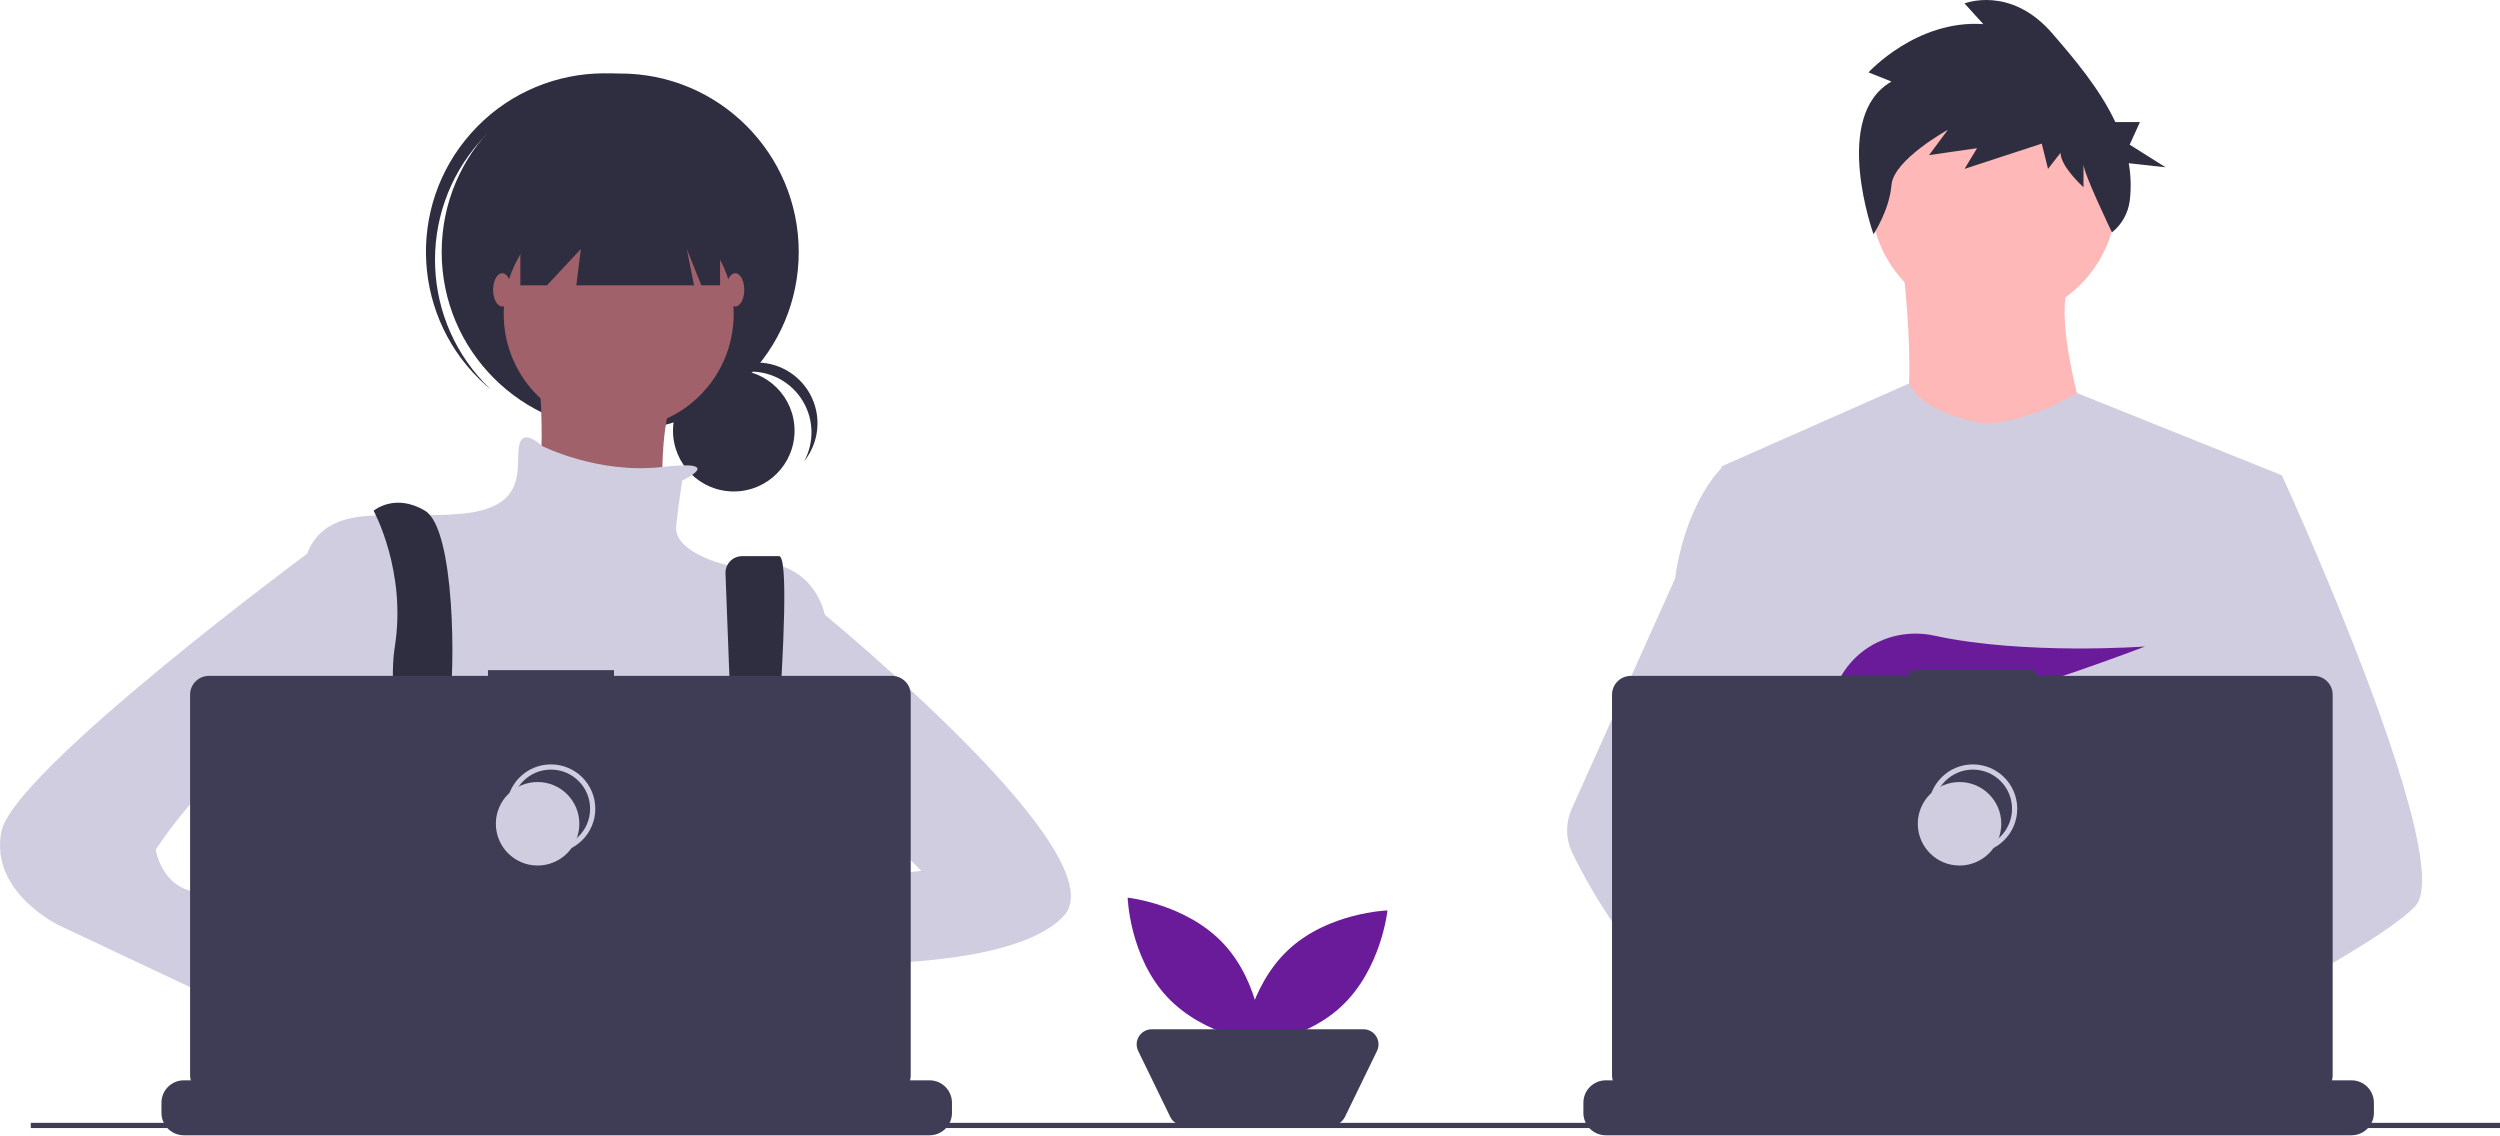
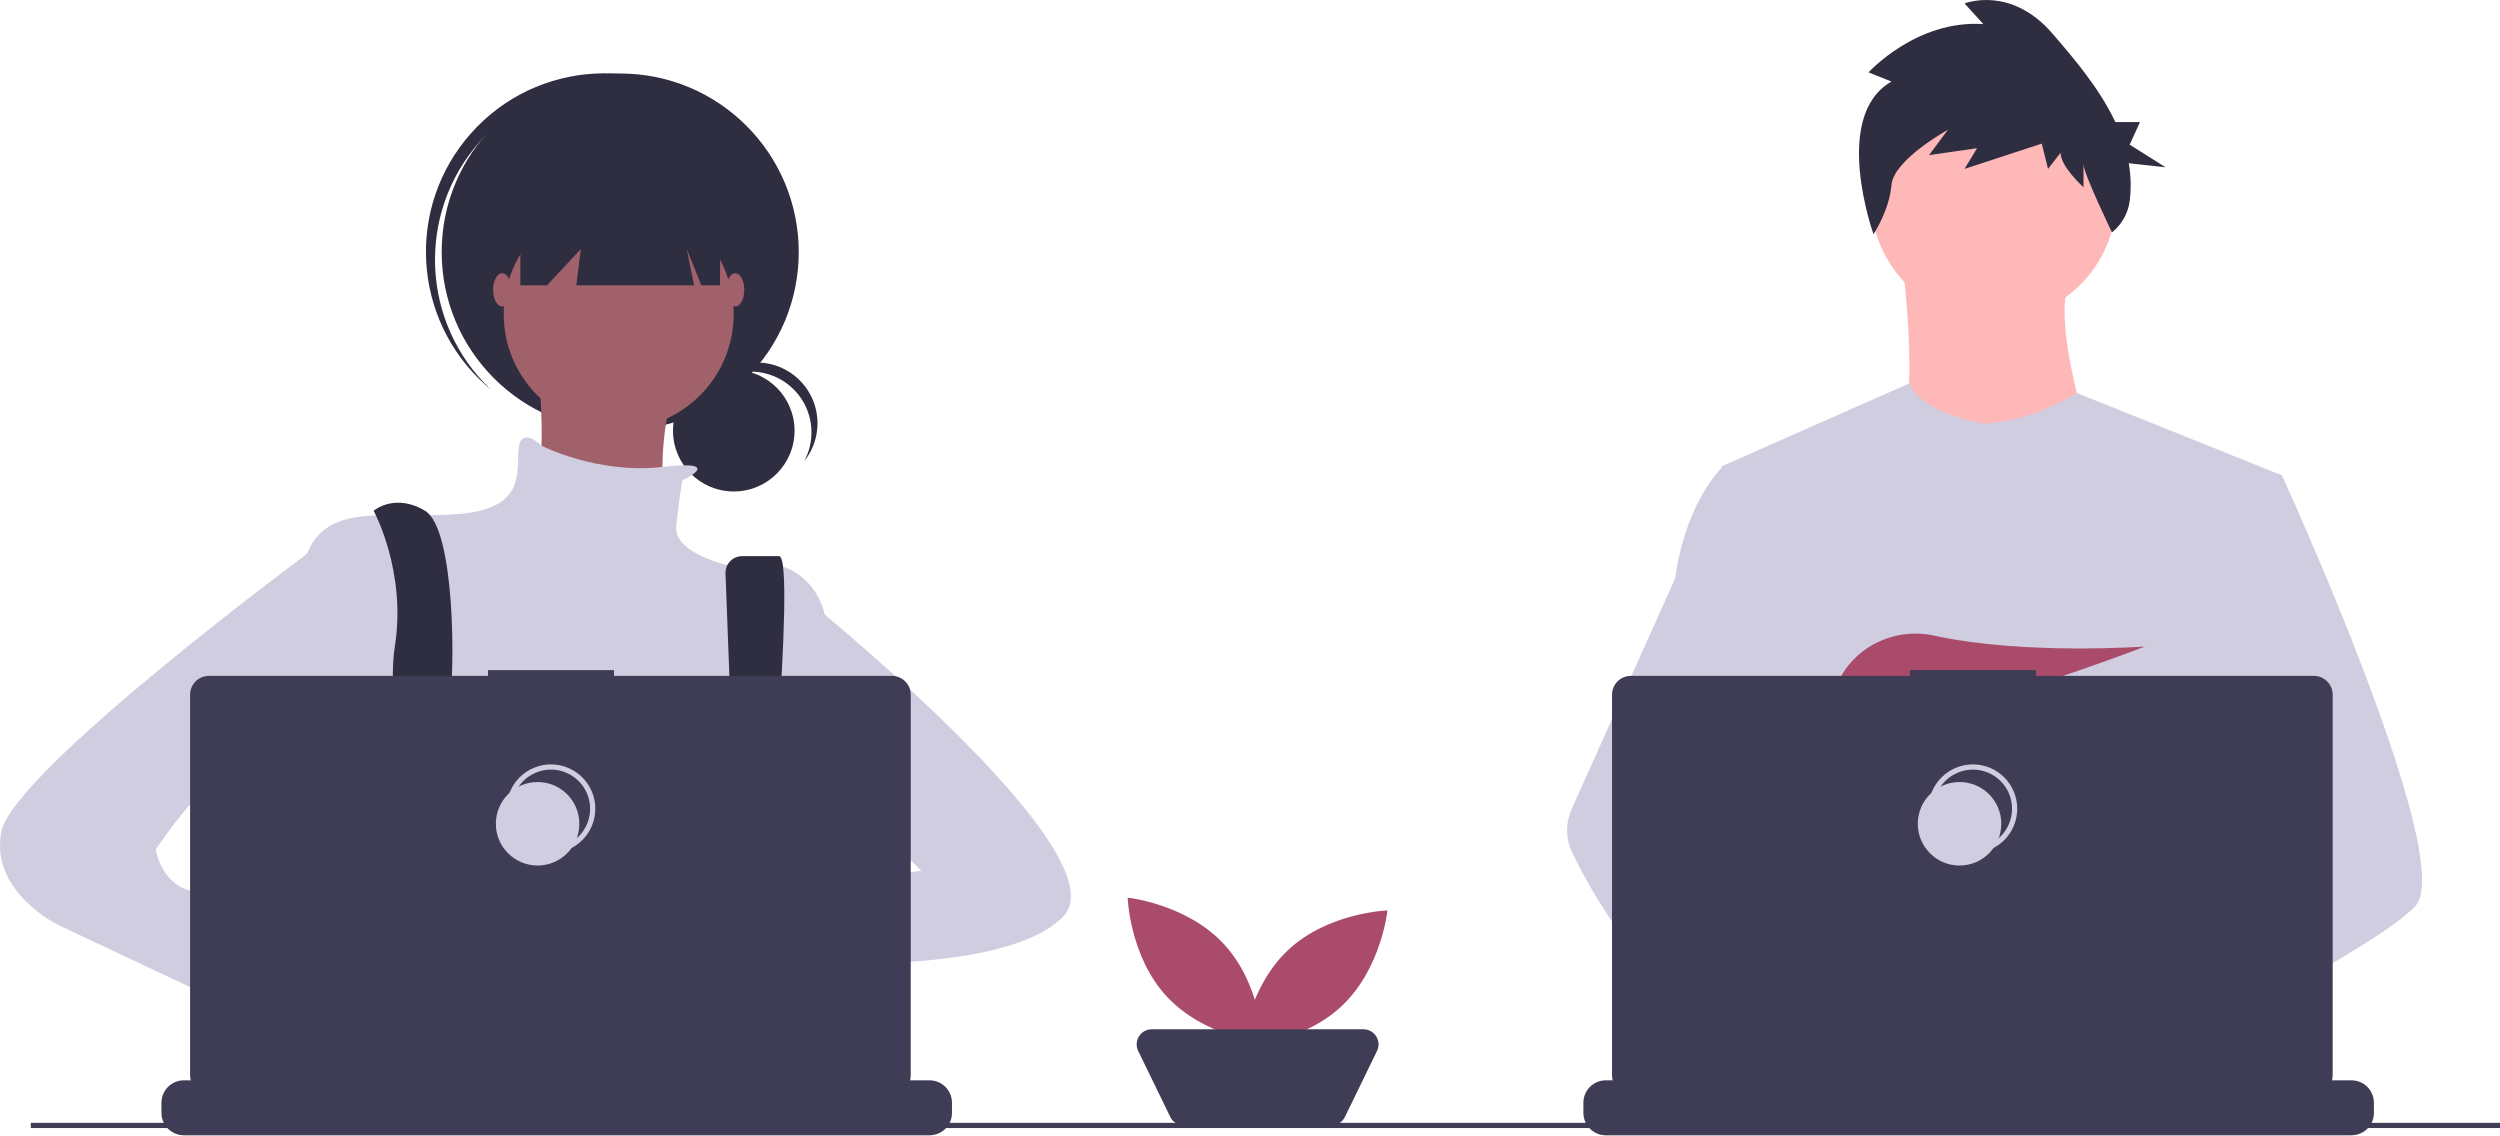
<svg xmlns="http://www.w3.org/2000/svg" id="af24c1d2-8586-4e6b-81b3-4cf1a6f0777f" data-name="Layer 1" width="961.845" height="436.795" viewBox="0 0 961.845 436.795">
-   <path d="M586.947,565.136c14.376,15.426,15.119,38.1,15.119,38.1s-22.565-2.338-36.941-17.764-15.119-38.1-15.119-38.1S572.571,549.71,586.947,565.136Z" transform="translate(-116.1547 -202)" fill="#6a1b9a" />
-   <path d="M632.204,589.215c-15.426,14.376-38.1,15.119-38.1,15.119s2.338-22.565,17.764-36.941,38.1-15.119,38.1-15.119S647.63,574.839,632.204,589.215Z" transform="translate(-116.1547 -202)" fill="#6a1b9a" />
+   <path d="M586.947,565.136c14.376,15.426,15.119,38.1,15.119,38.1s-22.565-2.338-36.941-17.764-15.119-38.1-15.119-38.1S572.571,549.71,586.947,565.136Z" transform="translate(-116.1547 -202)" fill="#aa4b6b" />
+   <path d="M632.204,589.215c-15.426,14.376-38.1,15.119-38.1,15.119s2.338-22.565,17.764-36.941,38.1-15.119,38.1-15.119S647.63,574.839,632.204,589.215Z" transform="translate(-116.1547 -202)" fill="#aa4b6b" />
  <path d="M628.37,635H571.63a5.803,5.803,0,0,1-5.219-3.265l-12.353-25.393A5.803,5.803,0,0,1,559.277,598h81.446a5.803,5.803,0,0,1,5.219,8.342l-12.353,25.393A5.803,5.803,0,0,1,628.37,635Z" transform="translate(-116.1547 -202)" fill="#3f3d56" />
  <circle cx="767.027" cy="76.07" r="47.244" fill="#ffb8b8" />
  <path d="M847.92,301.692s8.901,67.1-4.793,74.631,81.478,8.216,81.478,8.216-21.225-58.199-11.64-76Z" transform="translate(-116.1547 -202)" fill="#ffb8b8" />
  <path d="M994.101,384.878l-7.915,36.042-16.736,76.253-.501,4.176L963.173,549.693l-3.842,32.116-2.576,21.574c-15.663,8.05-27.015,13.607-27.015,13.607s-.977-4.895-2.551-11.159c-10.992,3.296-31.332,8.763-48.569,9.855,6.277,6.996,9.161,13.569,5.249,18.419-11.808,14.622-60.558-16.01-77.608-27.433a46.154,46.154,0,0,0-.45,8.262l-13.048-10.035,1.291-23.09,2.178-39.068,2.737-48.994a51.438,51.438,0,0,1-2.165-6.444c-3.996-14.211-8.847-42.588-12.566-66.385-2.994-19.152-5.242-35.335-5.718-38.778-.064-.45-.096-.681-.096-.681l72.231-31.917c5.133,11.905,29.103,15.483,29.103,15.483,19.858-1.368,35.425-11.84,35.425-11.84Z" transform="translate(-116.1547 -202)" fill="#d0cde1" />
  <path d="M935.22,603.3s-3.058,1.047-8.031,2.531c-10.992,3.296-31.332,8.763-48.569,9.855-14.841.951-27.381-1.336-29.675-11.018-.983-4.163.411-7.587,3.45-10.401,9.071-8.41,32.765-11.423,51.557-12.457,5.307-.289,10.215-.424,14.301-.475,6.938-.09,11.487.051,11.487.051l.109.424Z" transform="translate(-116.1547 -202)" fill="#ffb8b8" />
  <path d="M843.88,233.382l-8.833-3.536s18.47-20.334,44.167-18.566l-7.228-7.957s17.667-7.073,33.727,11.493c8.443,9.76,18.211,21.232,24.301,34.155H939.474l-3.948,8.694,13.819,8.694L935.161,264.796a48.581,48.581,0,0,1,.385,14.42,18.657,18.657,0,0,1-6.832,12.205h0s-10.955-22.676-10.955-26.212v8.841s-8.833-7.957-8.833-13.261l-4.818,6.189-2.409-9.725-29.712,9.725,4.818-7.957-18.47,2.652,7.228-9.725s-20.879,11.493-21.682,21.218c-.803,9.725-6.914,18.94-6.914,18.94S820.592,246.643,843.88,233.382Z" transform="translate(-116.1547 -202)" fill="#2f2e41" />
  <path d="M1045.452,550.573c-4.812,5.217-16.736,13.074-31.191,21.58-5.377,3.161-11.102,6.418-16.942,9.656-13.935,7.729-28.525,15.387-40.565,21.574-15.663,8.05-27.015,13.607-27.015,13.607s-.977-4.895-2.551-11.159c-2.107-8.384-5.281-19.222-8.59-24.021-.116-.167-.231-.321-.347-.475-.964-1.266-1.934-2.004-2.891-2.004L963.173,549.693l20.661-12.811-14.886-35.534L950.279,456.775l11.269-35.855,11.326-36.042h21.227s7.028,15.342,16.016,36.736c1.343,3.199,2.73,6.534,4.144,9.977C1032.751,476.563,1055.802,539.363,1045.452,550.573Z" transform="translate(-116.1547 -202)" fill="#d0cde1" />
  <path d="M883.869,634.105c-11.808,14.622-60.558-16.01-77.608-27.433-3.713-2.486-5.923-4.06-5.923-4.06l15.599-20.803,4.94-6.585s4.42,2.345,10.954,6.161c.238.141.475.283.72.424,5.634,3.309,12.708,7.632,19.845,12.457,9.849,6.662,19.807,14.262,26.225,21.419C884.897,622.682,887.781,629.255,883.869,634.105Z" transform="translate(-116.1547 -202)" fill="#ffb8b8" />
  <path d="M831.83,581.386a30.698,30.698,0,0,0-5.204.424c-14.77,2.538-19.126,15.907-20.366,24.863a46.154,46.154,0,0,0-.45,8.262l-13.048-10.035-4.754-3.656c-11.442-3.99-21.638-11.076-30.478-19.434A153.213,153.213,0,0,1,737.004,557.467a214.676,214.676,0,0,1-15.881-27.24,20.034,20.034,0,0,1-.276-16.993l16.158-36.01,23.617-52.63q.26-1.879.572-3.675c4.684-26.855,17.231-38.778,17.231-38.778h9.585l6.412,38.778,7.966,48.178-5.583,18.207-12.9,42.049L796.231,542.742Z" transform="translate(-116.1547 -202)" fill="#d0cde1" />
-   <path d="M842.679,469.136l8.194,9.56c3.044-.58,6.224-1.263,9.498-2.029l-2.354-7.532,5.755,6.714c34.691-8.532,77.69-25.121,77.69-25.121s-46.422,3.404-81.083-4.169c-15.336-3.35-31.114,4.252-37.408,18.633-3.658,8.359-3.083,15.601,9.89,15.601a85.688,85.688,0,0,0,13.076-1.23Z" transform="translate(-116.1547 -202)" fill="#6a1b9a" />
+   <path d="M842.679,469.136l8.194,9.56c3.044-.58,6.224-1.263,9.498-2.029l-2.354-7.532,5.755,6.714c34.691-8.532,77.69-25.121,77.69-25.121s-46.422,3.404-81.083-4.169c-15.336-3.35-31.114,4.252-37.408,18.633-3.658,8.359-3.083,15.601,9.89,15.601a85.688,85.688,0,0,0,13.076-1.23Z" transform="translate(-116.1547 -202)" fill="#aa4b6b" />
  <path d="M1029.487,626.267v3.9a8.571,8.571,0,0,1-.585,3.129,8.796,8.796,0,0,1-.623,1.285,8.633,8.633,0,0,1-7.42,4.215H733.971a8.633,8.633,0,0,1-7.42-4.215,8.792,8.792,0,0,1-.623-1.285,8.571,8.571,0,0,1-.585-3.129v-3.9a8.626,8.626,0,0,1,8.628-8.628h16.537v-1.818a.359.359,0,0,1,.36-.36H759.496a.359.359,0,0,1,.36.36v1.818h5.39v-1.818a.359.359,0,0,1,.36-.36h8.628a.359.359,0,0,1,.36.36v1.818h5.397v-1.818a.359.359,0,0,1,.36-.36h8.628a.359.359,0,0,1,.36.36v1.818h5.39v-1.818a.359.359,0,0,1,.36-.36h8.628a.359.359,0,0,1,.36.36v1.818h5.39v-1.818a.359.359,0,0,1,.36-.36H818.454a.359.359,0,0,1,.36.36v1.818h5.397v-1.818a.359.359,0,0,1,.36-.36h8.628a.359.359,0,0,1,.36.36v1.818h5.39v-1.818a.359.359,0,0,1,.36-.36h67.586a.359.359,0,0,1,.36.36v1.818h5.397v-1.818a.359.359,0,0,1,.36-.36h8.628a.363.363,0,0,1,.36.36v1.818h5.39v-1.818a.359.359,0,0,1,.36-.36h8.628a.359.359,0,0,1,.36.36v1.818h5.39v-1.818a.359.359,0,0,1,.36-.36h8.628a.359.359,0,0,1,.36.36v1.818h5.397v-1.818a.359.359,0,0,1,.36-.36h8.628a.358.358,0,0,1,.353.36v1.818h5.397v-1.818a.359.359,0,0,1,.36-.36h8.628a.359.359,0,0,1,.36.36v1.818h5.39v-1.818a.359.359,0,0,1,.36-.36h8.628a.359.359,0,0,1,.36.36v1.818h25.165A8.626,8.626,0,0,1,1029.487,626.267Z" transform="translate(-116.1547 -202)" fill="#3f3d56" />
  <path d="M1006.387,462.037H899.455v-2.204h-48.487v2.204H743.596a7.233,7.233,0,0,0-7.233,7.233V615.693a7.233,7.233,0,0,0,7.233,7.233h262.791a7.233,7.233,0,0,0,7.233-7.233V469.27A7.233,7.233,0,0,0,1006.387,462.037Z" transform="translate(-116.1547 -202)" fill="#3f3d56" />
  <circle cx="759.047" cy="311.157" r="16.061" fill="none" stroke="#d0cde1" stroke-miterlimit="10" stroke-width="2" />
  <circle cx="753.908" cy="316.939" r="16.061" fill="#d0cde1" />
  <circle cx="282.311" cy="165.705" r="23.383" fill="#2f2e41" />
  <path d="M404.98,344.966a23.386,23.386,0,0,1,20.584,34.48,23.377,23.377,0,1,0-38.839-25.687A23.325,23.325,0,0,1,404.98,344.966Z" transform="translate(-116.1547 -202)" fill="#2f2e41" />
  <circle cx="238.618" cy="96.969" r="68.686" fill="#2f2e41" />
  <path d="M300.865,256.353a68.674,68.674,0,0,1,95.191-7.202c-.562-.534-1.117-1.072-1.701-1.591a68.686,68.686,0,0,0-91.271,102.669c.584.519,1.183,1.008,1.779,1.503A68.674,68.674,0,0,1,300.865,256.353Z" transform="translate(-116.1547 -202)" fill="#2f2e41" />
  <circle cx="238.036" cy="120.835" r="44.239" fill="#a0616a" />
  <path d="M322.757,336.805s5.821,53.552-3.493,59.373,53.552,13.97,53.552,13.97-9.313-58.209,13.97-73.343Z" transform="translate(-116.1547 -202)" fill="#a0616a" />
  <path d="M378.638,386.864s17.335-8.095-7.631-5.212-46.506-8.176-46.506-8.176-7.564-7.567-8.729.582,3.493,23.283-22.119,25.612-48.895-4.657-58.209,12.806-4.657,93.134-4.657,93.134,17.463,62.865,31.433,72.179,136.208-3.493,136.208-3.493l34.925-62.865v-73.343s-4.657-25.612-37.254-18.627c0,0-20.955-4.657-19.791-15.134S378.638,386.864,378.638,386.864Z" transform="translate(-116.1547 -202)" fill="#d0cde1" />
  <path d="M266.84,622.278c.72-3.135,1.201-4.908,1.201-4.908l-.373-2.551-3.835-26.045-1.613-10.986c13.967-5.821,17.462-32.598,17.462-32.598l.527-.315,2.384-1.426v-.006L291.151,538.309l.173-.103,3.456,2.3,7.022,4.683a82.572,82.572,0,0,0,65.023,14.899,71.581,71.581,0,0,0,15.303-4.42l16.935-5.647.527-.173.52.077,9.932,1.503.18.032.822.122-2.3,15.901-3.334,23.109c8.808,4.664,16.64,13.427,23.488,24.227q2.274,3.585,4.407,7.459c1.85,3.341,3.617,6.816,5.3,10.376.206.424.405.854.604,1.285.649,1.394,1.291,2.801,1.915,4.214H263.757c.231-1.42.463-2.775.687-4.08a.995.995,0,0,0,.026-.135c.084-.437.161-.861.231-1.285C265.485,628.413,266.243,624.873,266.84,622.278Z" transform="translate(-116.1547 -202)" fill="#2f2e41" />
  <path d="M259.892,398.506S272.698,421.79,268.041,450.894s13.97,101.283,13.97,101.283l13.97-3.493s-9.313-60.537-6.985-74.507,2.328-68.686-9.313-75.671S259.892,398.506,259.892,398.506Z" transform="translate(-116.1547 -202)" fill="#2f2e41" />
  <path d="M395.282,422.702l4.893,128.893,9.313,5.821s13.388-141.447,6.403-141.447H401.679A6.406,6.406,0,0,0,395.282,422.702Z" transform="translate(-116.1547 -202)" fill="#2f2e41" />
-   <circle cx="172.26" cy="341.446" r="5.821" fill="#6a1b9a" />
-   <circle cx="288.677" cy="347.267" r="5.821" fill="#6a1b9a" />
+   <circle cx="172.26" cy="341.446" r="5.821" fill="#aa4b6b" />
+   <circle cx="288.677" cy="347.267" r="5.821" fill="#aa4b6b" />
  <polygon points="200.2 65.536 200.2 109.775 210.445 109.775 223.483 95.805 221.737 109.775 267.024 109.775 264.23 95.805 269.818 109.775 277.035 109.775 277.035 65.536 200.2 65.536" fill="#2f2e41" />
  <ellipse cx="193.215" cy="111.521" rx="3.493" ry="6.403" fill="#a0616a" />
  <ellipse cx="282.856" cy="111.521" rx="3.493" ry="6.403" fill="#a0616a" />
  <path d="M422.877,548.685s-52.97-9.895-56.462,7.567,58.791,9.895,58.791,9.895Z" transform="translate(-116.1547 -202)" fill="#a0616a" />
  <path d="M421.712,428.775S548.607,530.058,525.324,554.506s-111.761,17.463-111.761,17.463l5.821-29.104,51.224-5.821-25.612-25.612-23.284,2.328Z" transform="translate(-116.1547 -202)" fill="#d0cde1" />
  <path d="M234.28,597.58l16.298,12.806s11.642,36.089,29.104,25.612-16.298-47.731-16.298-47.731l-19.791-6.985Z" transform="translate(-116.1547 -202)" fill="#a0616a" />
  <path d="M250.579,410.148l-16.255,4.892S121.355,498.625,116.699,521.909s22.119,36.089,22.119,36.089l101.283,47.731,10.478-27.94-47.731-24.448s3.493-6.985-10.478-8.149-16.298-16.298-16.298-16.298,27.94-43.074,43.074-33.761,19.791,16.298,19.791,16.298Z" transform="translate(-116.1547 -202)" fill="#d0cde1" />
  <path d="M482.416,626.267v3.9a8.57,8.57,0,0,1-.585,3.129,8.79,8.79,0,0,1-.623,1.285,8.633,8.633,0,0,1-7.42,4.215H186.9a8.633,8.633,0,0,1-7.42-4.215,8.794,8.794,0,0,1-.623-1.285,8.571,8.571,0,0,1-.585-3.129v-3.9A8.626,8.626,0,0,1,186.9,617.639h16.537v-1.818a.359.359,0,0,1,.36-.36h8.628a.359.359,0,0,1,.36.36v1.818h5.39v-1.818a.359.359,0,0,1,.36-.36h8.628a.359.359,0,0,1,.36.36v1.818H232.919v-1.818a.359.359,0,0,1,.36-.36h8.628a.359.359,0,0,1,.36.36v1.818h5.39v-1.818a.359.359,0,0,1,.36-.36h8.628a.359.359,0,0,1,.36.36v1.818h5.39v-1.818a.359.359,0,0,1,.36-.36h8.628a.359.359,0,0,1,.36.36v1.818H277.139v-1.818a.359.359,0,0,1,.36-.36H286.127a.359.359,0,0,1,.36.36v1.818h5.39v-1.818a.359.359,0,0,1,.36-.36h67.586a.359.359,0,0,1,.36.36v1.818h5.397v-1.818a.359.359,0,0,1,.36-.36h8.628a.363.363,0,0,1,.36.36v1.818h5.39v-1.818a.359.359,0,0,1,.36-.36H389.305a.359.359,0,0,1,.36.36v1.818h5.39v-1.818a.359.359,0,0,1,.36-.36h8.628a.359.359,0,0,1,.36.36v1.818h5.397v-1.818a.359.359,0,0,1,.36-.36h8.628a.358.358,0,0,1,.353.36v1.818h5.397v-1.818a.359.359,0,0,1,.36-.36h8.628a.359.359,0,0,1,.36.36v1.818h5.39v-1.818a.359.359,0,0,1,.36-.36H448.263a.359.359,0,0,1,.36.36v1.818h25.165A8.626,8.626,0,0,1,482.416,626.267Z" transform="translate(-116.1547 -202)" fill="#3f3d56" />
  <path d="M459.315,462.034H352.383v-2.204H303.896v2.204H196.523a7.233,7.233,0,0,0-7.233,7.233V615.69a7.233,7.233,0,0,0,7.233,7.233h262.791a7.233,7.233,0,0,0,7.233-7.233V469.267A7.233,7.233,0,0,0,459.315,462.034Z" transform="translate(-116.1547 -202)" fill="#3f3d56" />
  <circle cx="211.975" cy="311.154" r="16.061" fill="none" stroke="#d0cde1" stroke-miterlimit="10" stroke-width="2" />
  <circle cx="206.835" cy="316.936" r="16.061" fill="#d0cde1" />
  <rect x="11.845" y="432" width="950" height="2" fill="#3f3d56" />
</svg>
